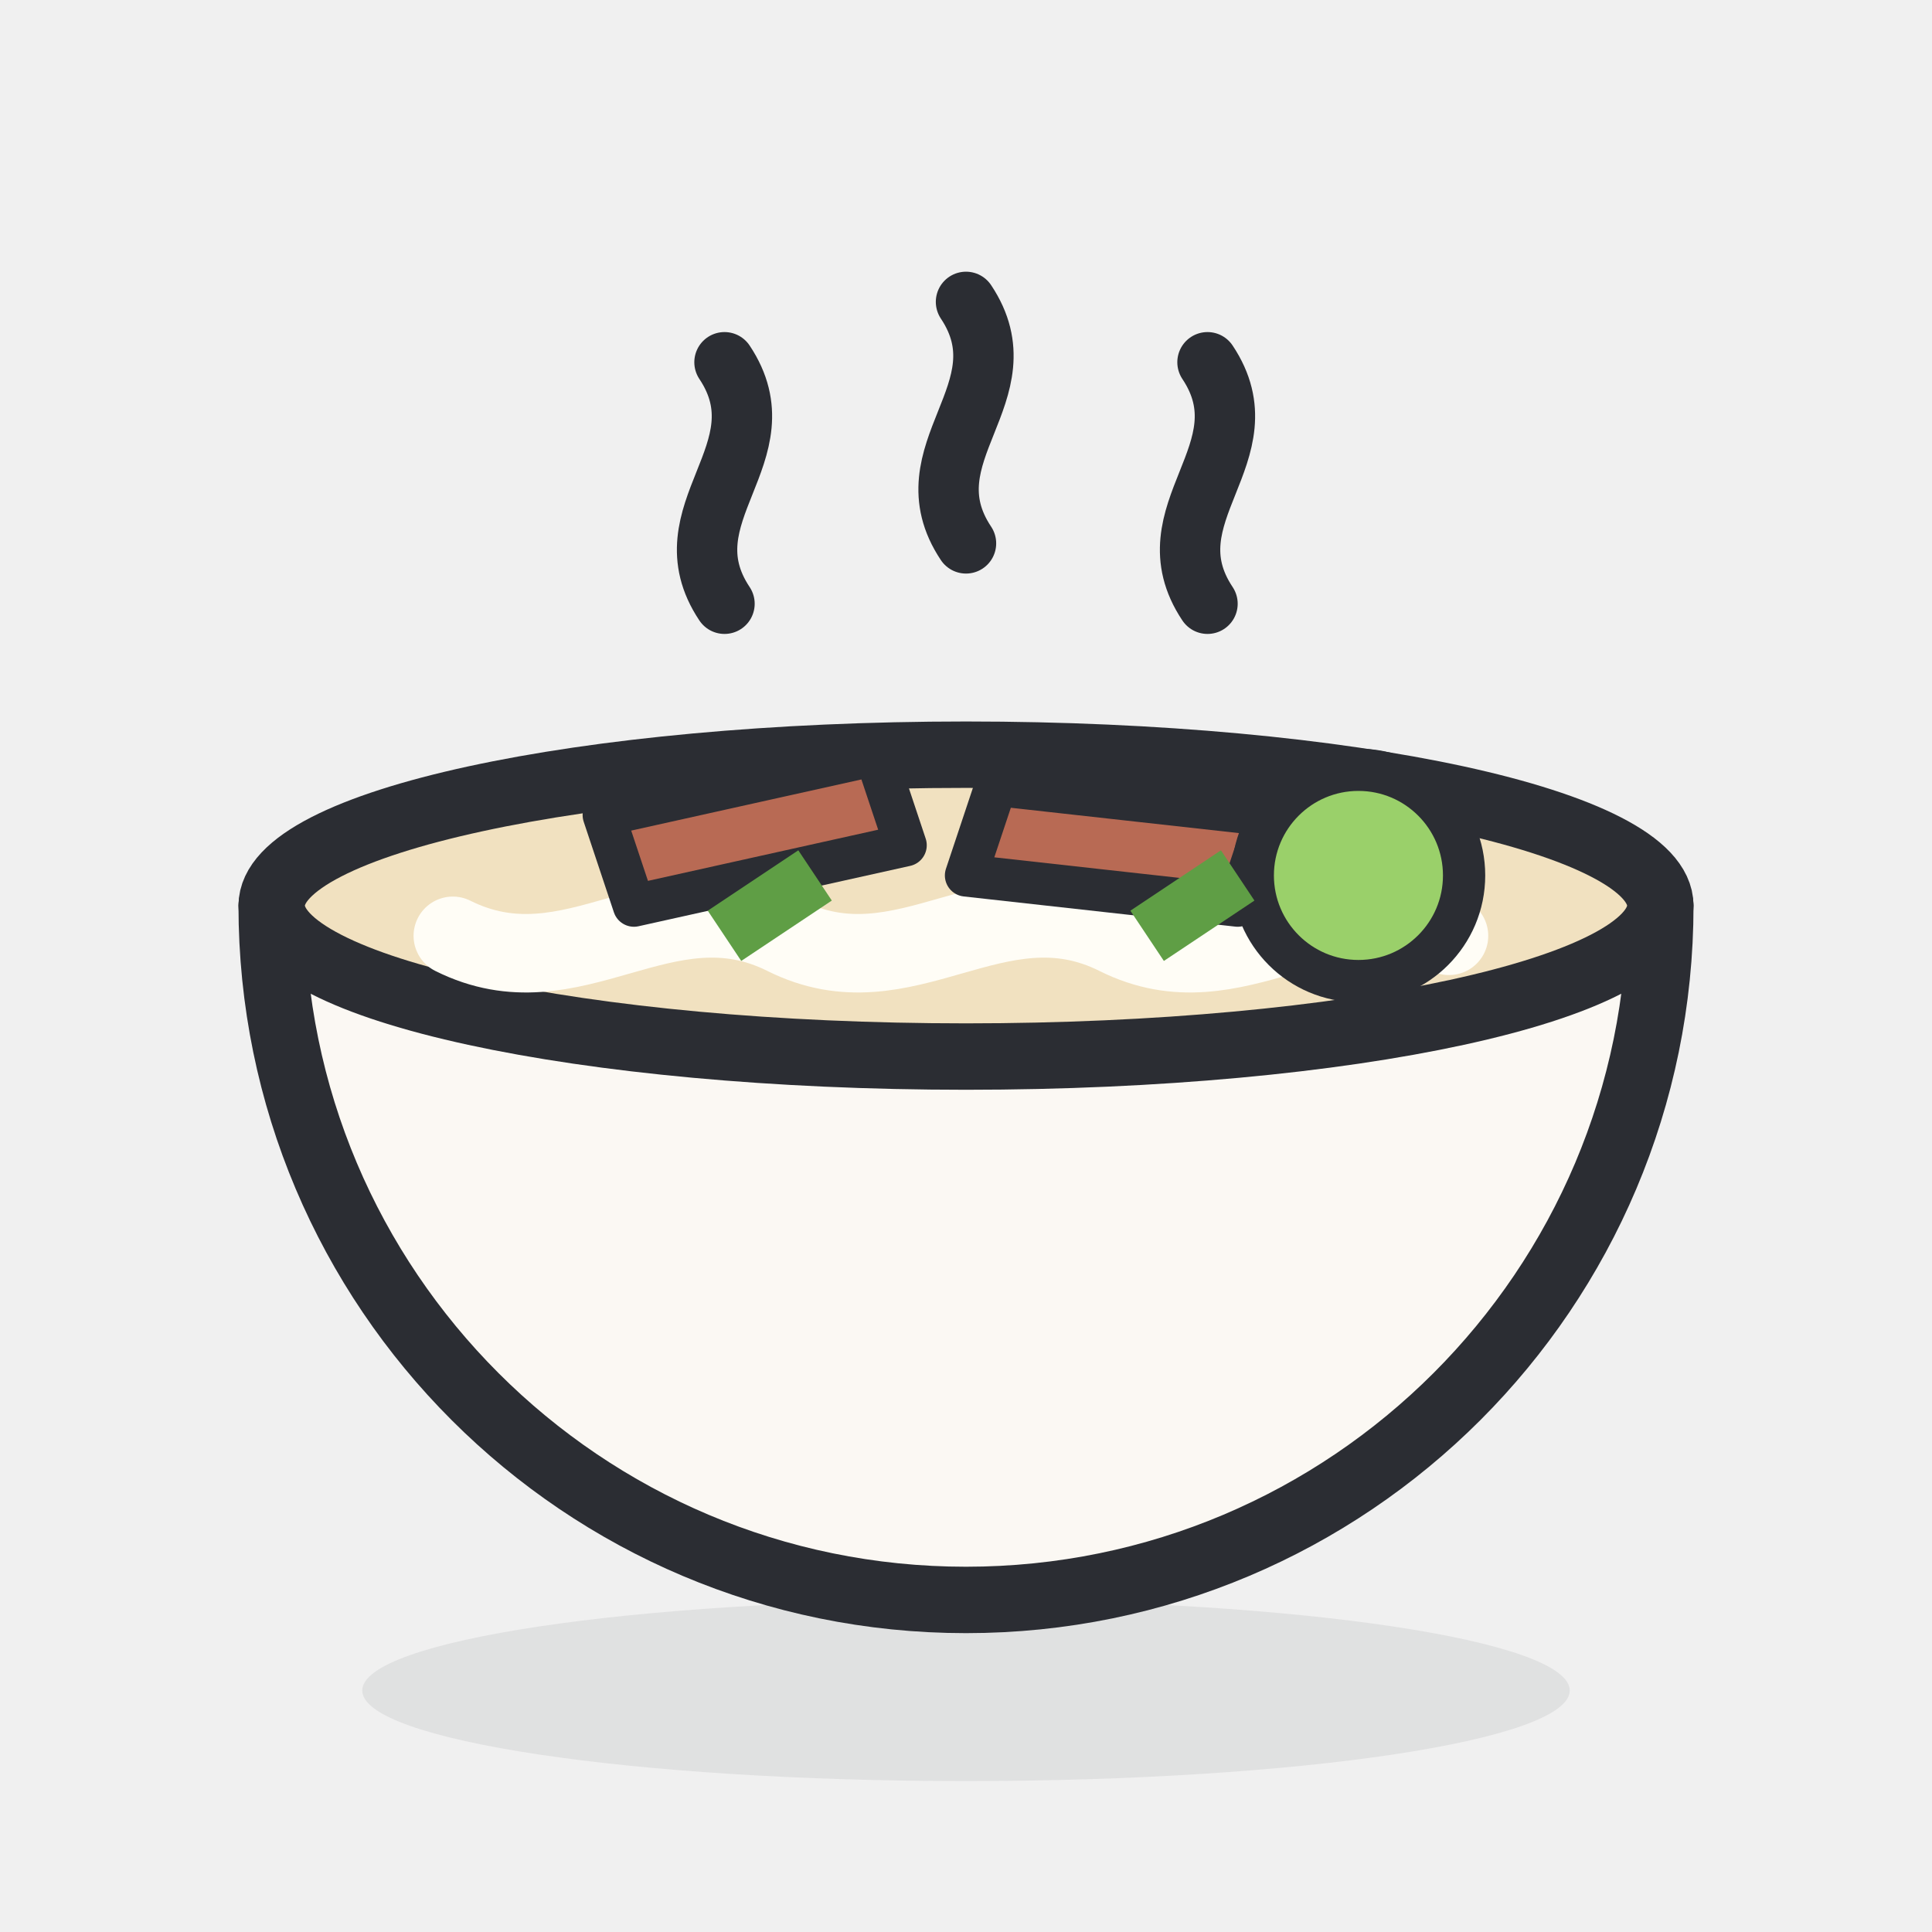
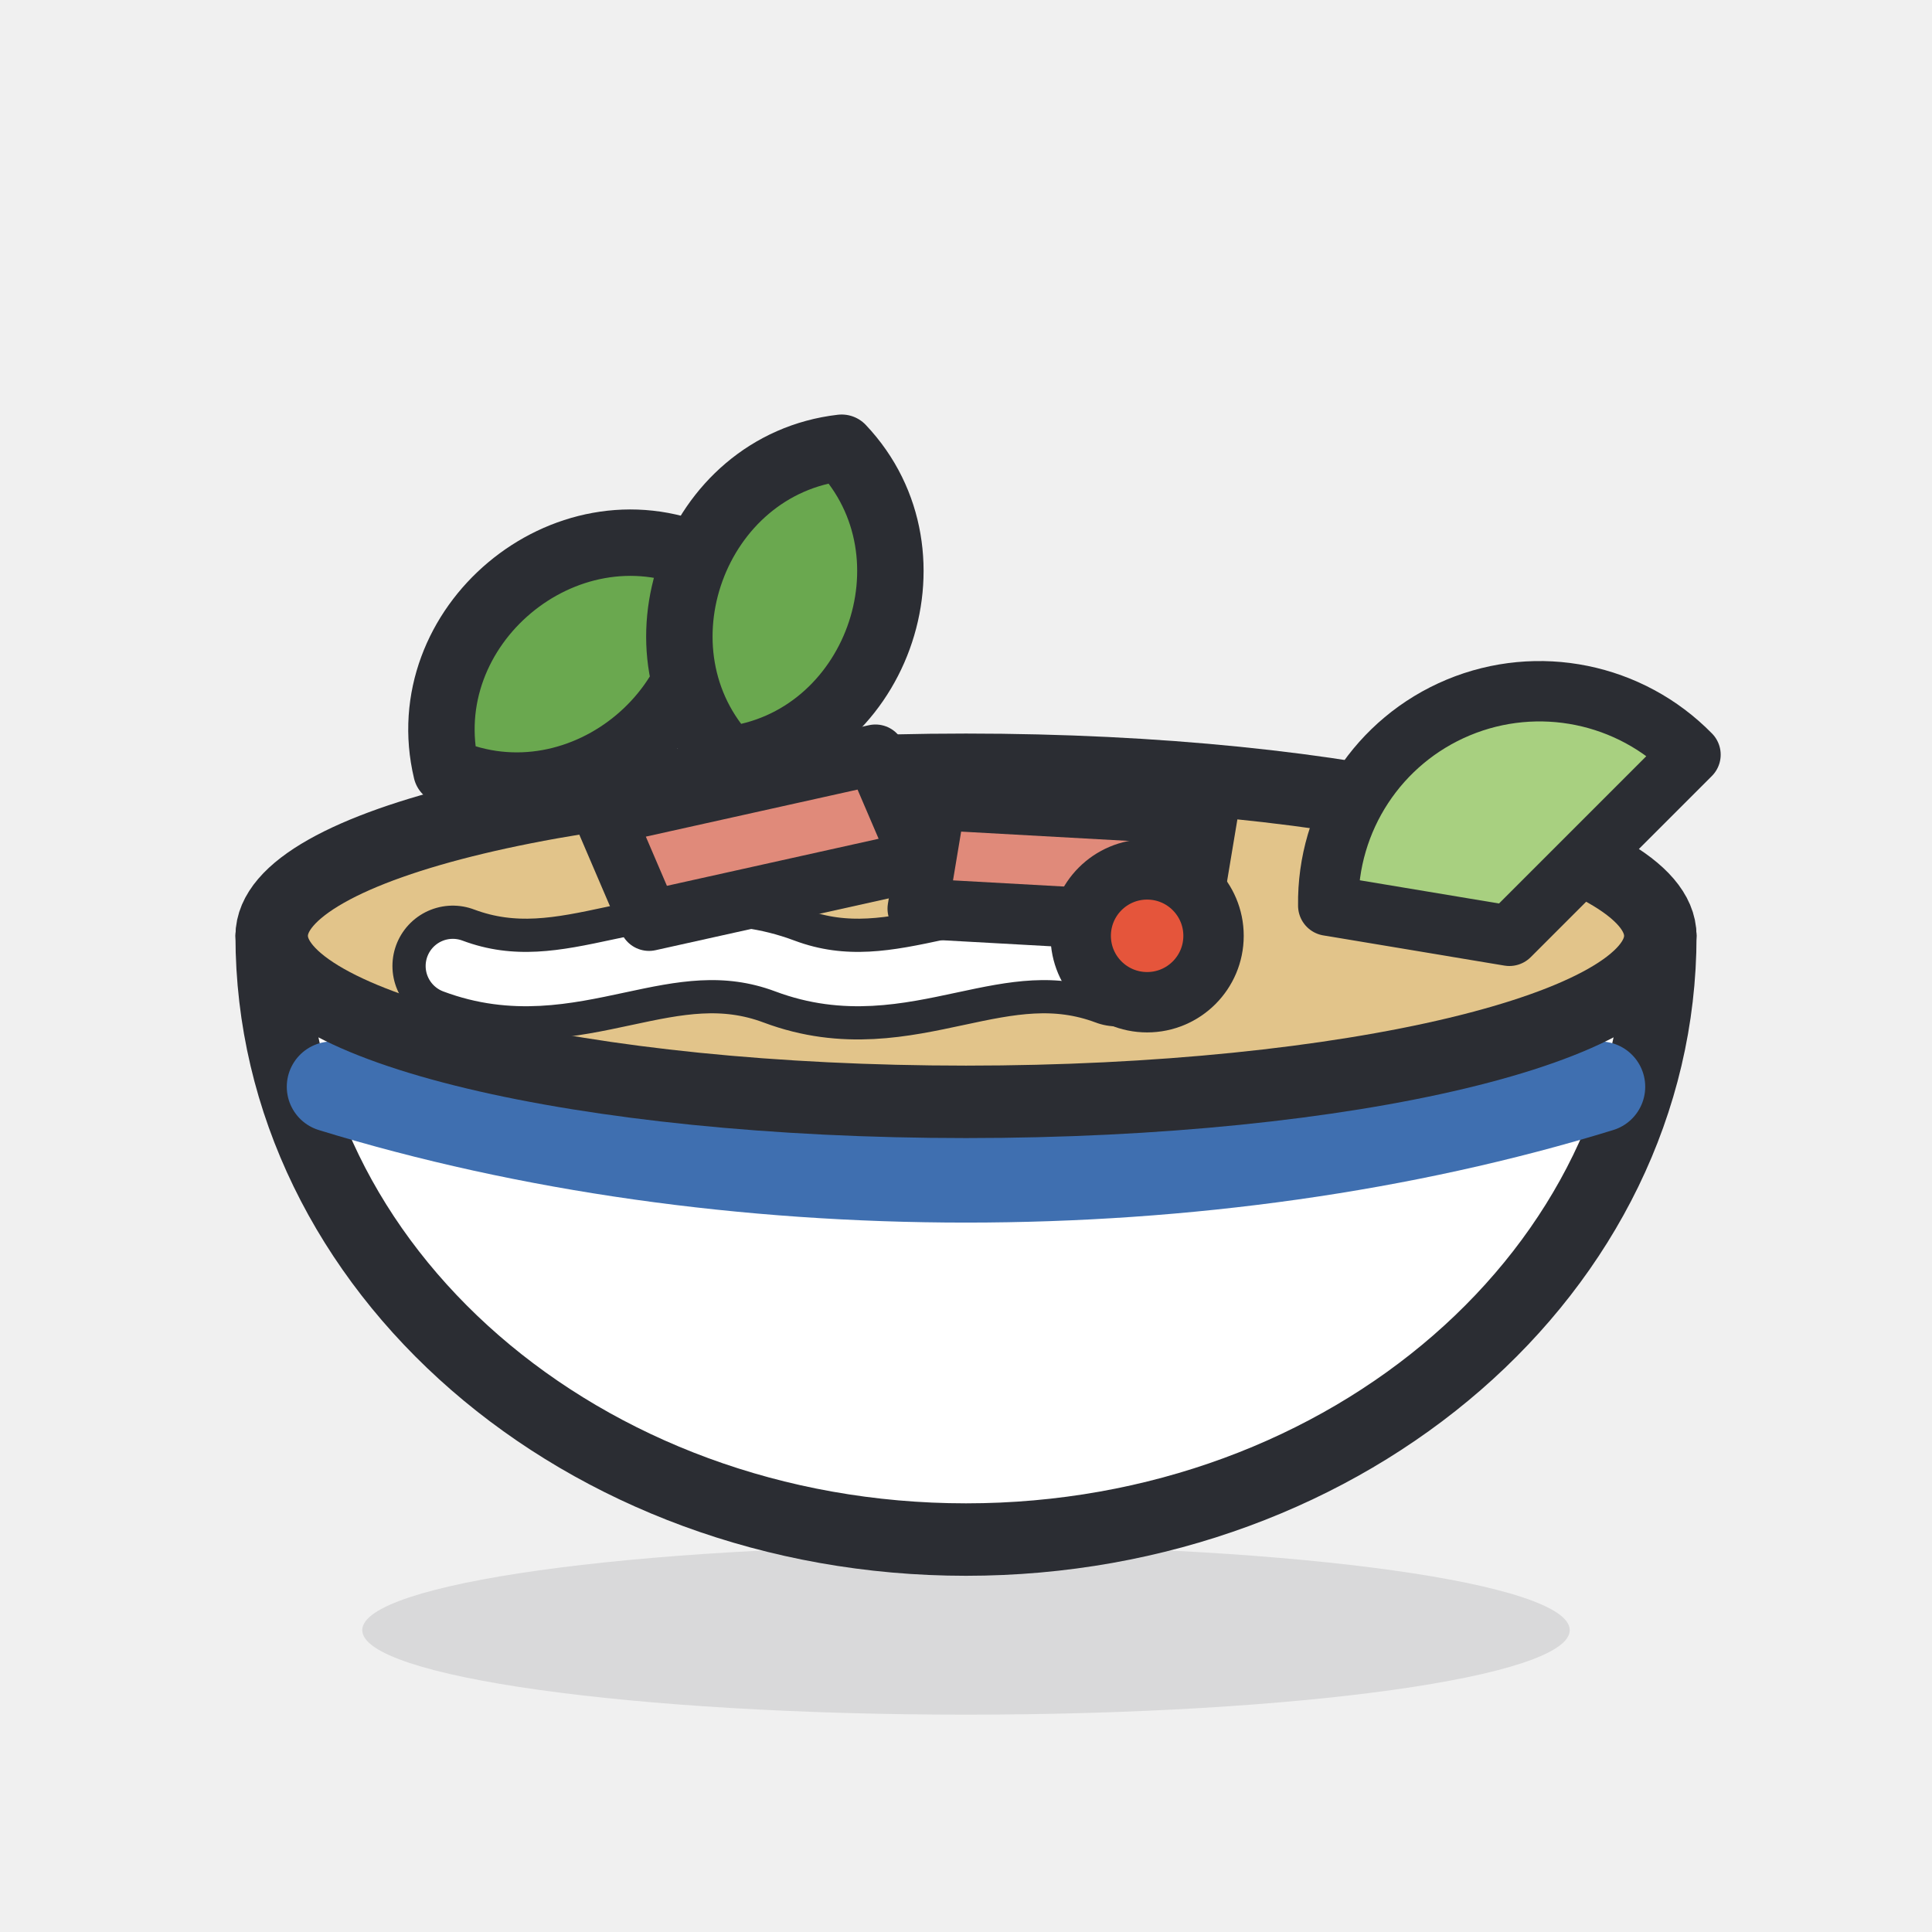
<svg xmlns="http://www.w3.org/2000/svg" viewBox="0 0 64 64">
-   <ellipse cx="32" cy="56" rx="20" ry="3" fill="#2b2d33" opacity=".08" />
-   <g fill="#fbf8f3" stroke="#2b2d33" stroke-width="2.2" stroke-linejoin="round" stroke-linecap="round">
-     <path d="M9 30h46a23 23 0 0 1-46 0z" />
+   <ellipse cx="32" cy="54" rx="20" ry="2.8" fill="#2b2d33" opacity=".12" />
+   <g fill="#ffffff" stroke="#2b2d33" stroke-width="2.4" stroke-linejoin="round" stroke-linecap="round">
+     <path d="M9.0 31h46a23.0 20 0 0 1-46 0z" />
  </g>
-   <g fill="#f1e1c0" stroke="#2b2d33" stroke-width="2.2" stroke-linejoin="round" stroke-linecap="round">
-     <ellipse cx="32" cy="30" rx="23" ry="5" />
+   <g fill="none" stroke="#3f6fb0" stroke-width="3" stroke-linecap="round" stroke-linejoin="round">
+     <path d="M11 36c13 4 29 4 42 0" />
  </g>
-   <g fill="none" stroke="#fffdf6" stroke-width="2.6" stroke-linecap="round" stroke-linejoin="round">
-     <path d="M15 31c4 2 7-2 11 0s7-2 11 0 7-2 11 0" />
+   <g fill="#e2c48a" stroke="#2b2d33" stroke-width="2.4" stroke-linejoin="round" stroke-linecap="round">
+     <ellipse cx="32" cy="31" rx="23" ry="5.5" />
  </g>
-   <g fill="#b86a54" stroke="#2b2d33" stroke-width="1.4" stroke-linejoin="round" stroke-linecap="round">
-     <path d="M20 27l9-2 1 3-9 2z" />
-     <path d="M33 26l9 1-1 3-9-1z" />
+   <g fill="none" stroke="#2b2d33" stroke-width="4.0" stroke-linecap="round" stroke-linejoin="round">
+     <path d="M15 32c4 1.5 7-1.5 11 0s7-1.5 11 0" />
  </g>
-   <g fill="#9ad06a" stroke="#2b2d33" stroke-width="1.4" stroke-linejoin="round" stroke-linecap="round">
-     <circle cx="45" cy="29" r="3.5" />
+   <g fill="none" stroke="#ffffff" stroke-width="1.8" stroke-linecap="round" stroke-linejoin="round">
+     <path d="M15 32c4 1.5 7-1.5 11 0s7-1.5 11 0" />
  </g>
-   <g fill="none" stroke="#5f9e45" stroke-width="2">
-     <path d="M24 31l3-2M38 31l3-2" />
+   <g fill="#e08a7a" stroke="#2b2d33" stroke-width="2.0" stroke-linejoin="round" stroke-linecap="round">
+     <path d="M20 27l9-2 1.5 3.5-9 2z" />
+     <path d="M31 26.5l9 .5-.6 3.6-9-.5z" />
  </g>
-   <g fill="none" stroke="#2b2d33" stroke-width="2" stroke-linecap="round" stroke-linejoin="round">
-     <path d="M24 20c-2-3 2-5 0-8M32 18c-2-3 2-5 0-8M40 20c-2-3 2-5 0-8" />
+   <g transform="translate(19 22) rotate(-40) scale(1.1)">
+     <g fill="#6aa84f" stroke="#2b2d33" stroke-width="2.0" stroke-linejoin="round" stroke-linecap="round">
+       <path d="M-5 0c2-4 8-4 10 0-2 4-8 4-10 0z" />
+     </g>
+   </g>
+   <g transform="translate(26 20) rotate(-70) scale(1.1)">
+     <g fill="#6aa84f" stroke="#2b2d33" stroke-width="2.0" stroke-linejoin="round" stroke-linecap="round">
+       <path d="M-5 0c2-4 8-4 10 0-2 4-8 4-10 0z" />
+     </g>
+   </g>
+   <g fill="#a8d080" stroke="#2b2d33" stroke-width="2.0" stroke-linejoin="round" stroke-linecap="round">
+     <path d="M44 30a7 7 0 0 1 12-5l-6 6z" />
+   </g>
+   <g fill="#e5553b" stroke="#2b2d33" stroke-width="2.0" stroke-linejoin="round" stroke-linecap="round">
+     <circle cx="38" cy="31" r="2.2" />
  </g>
</svg>
